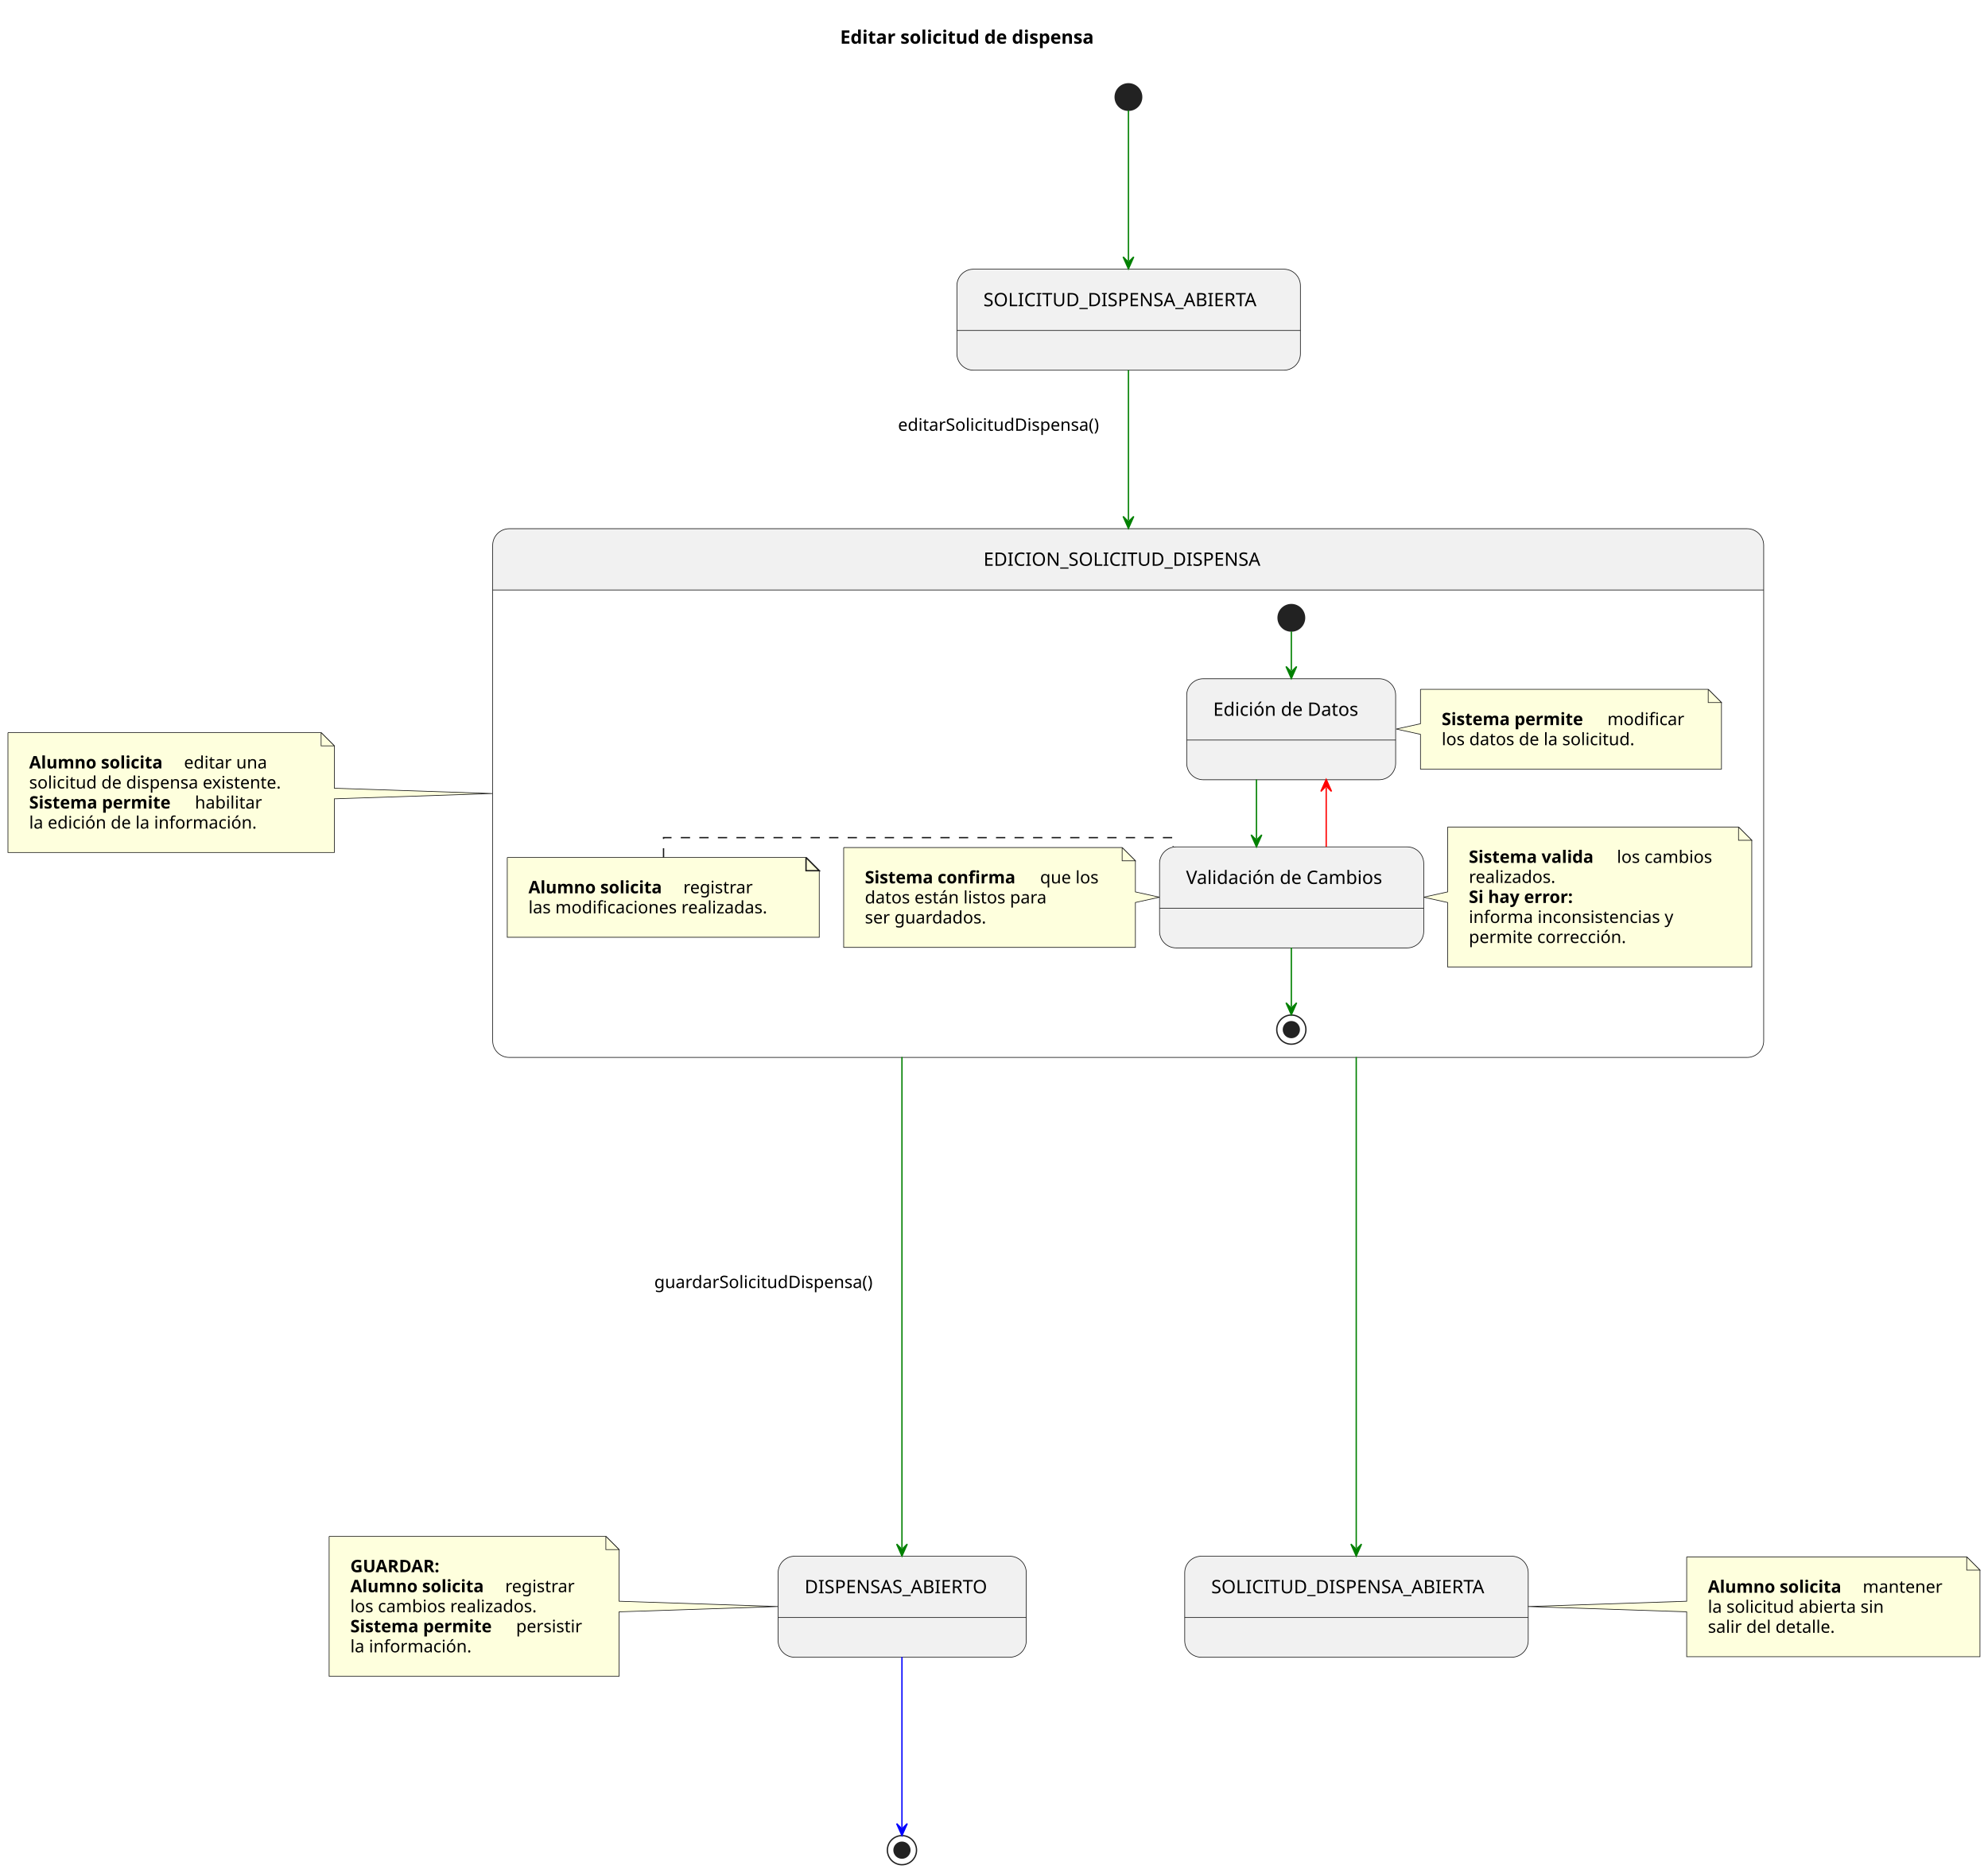
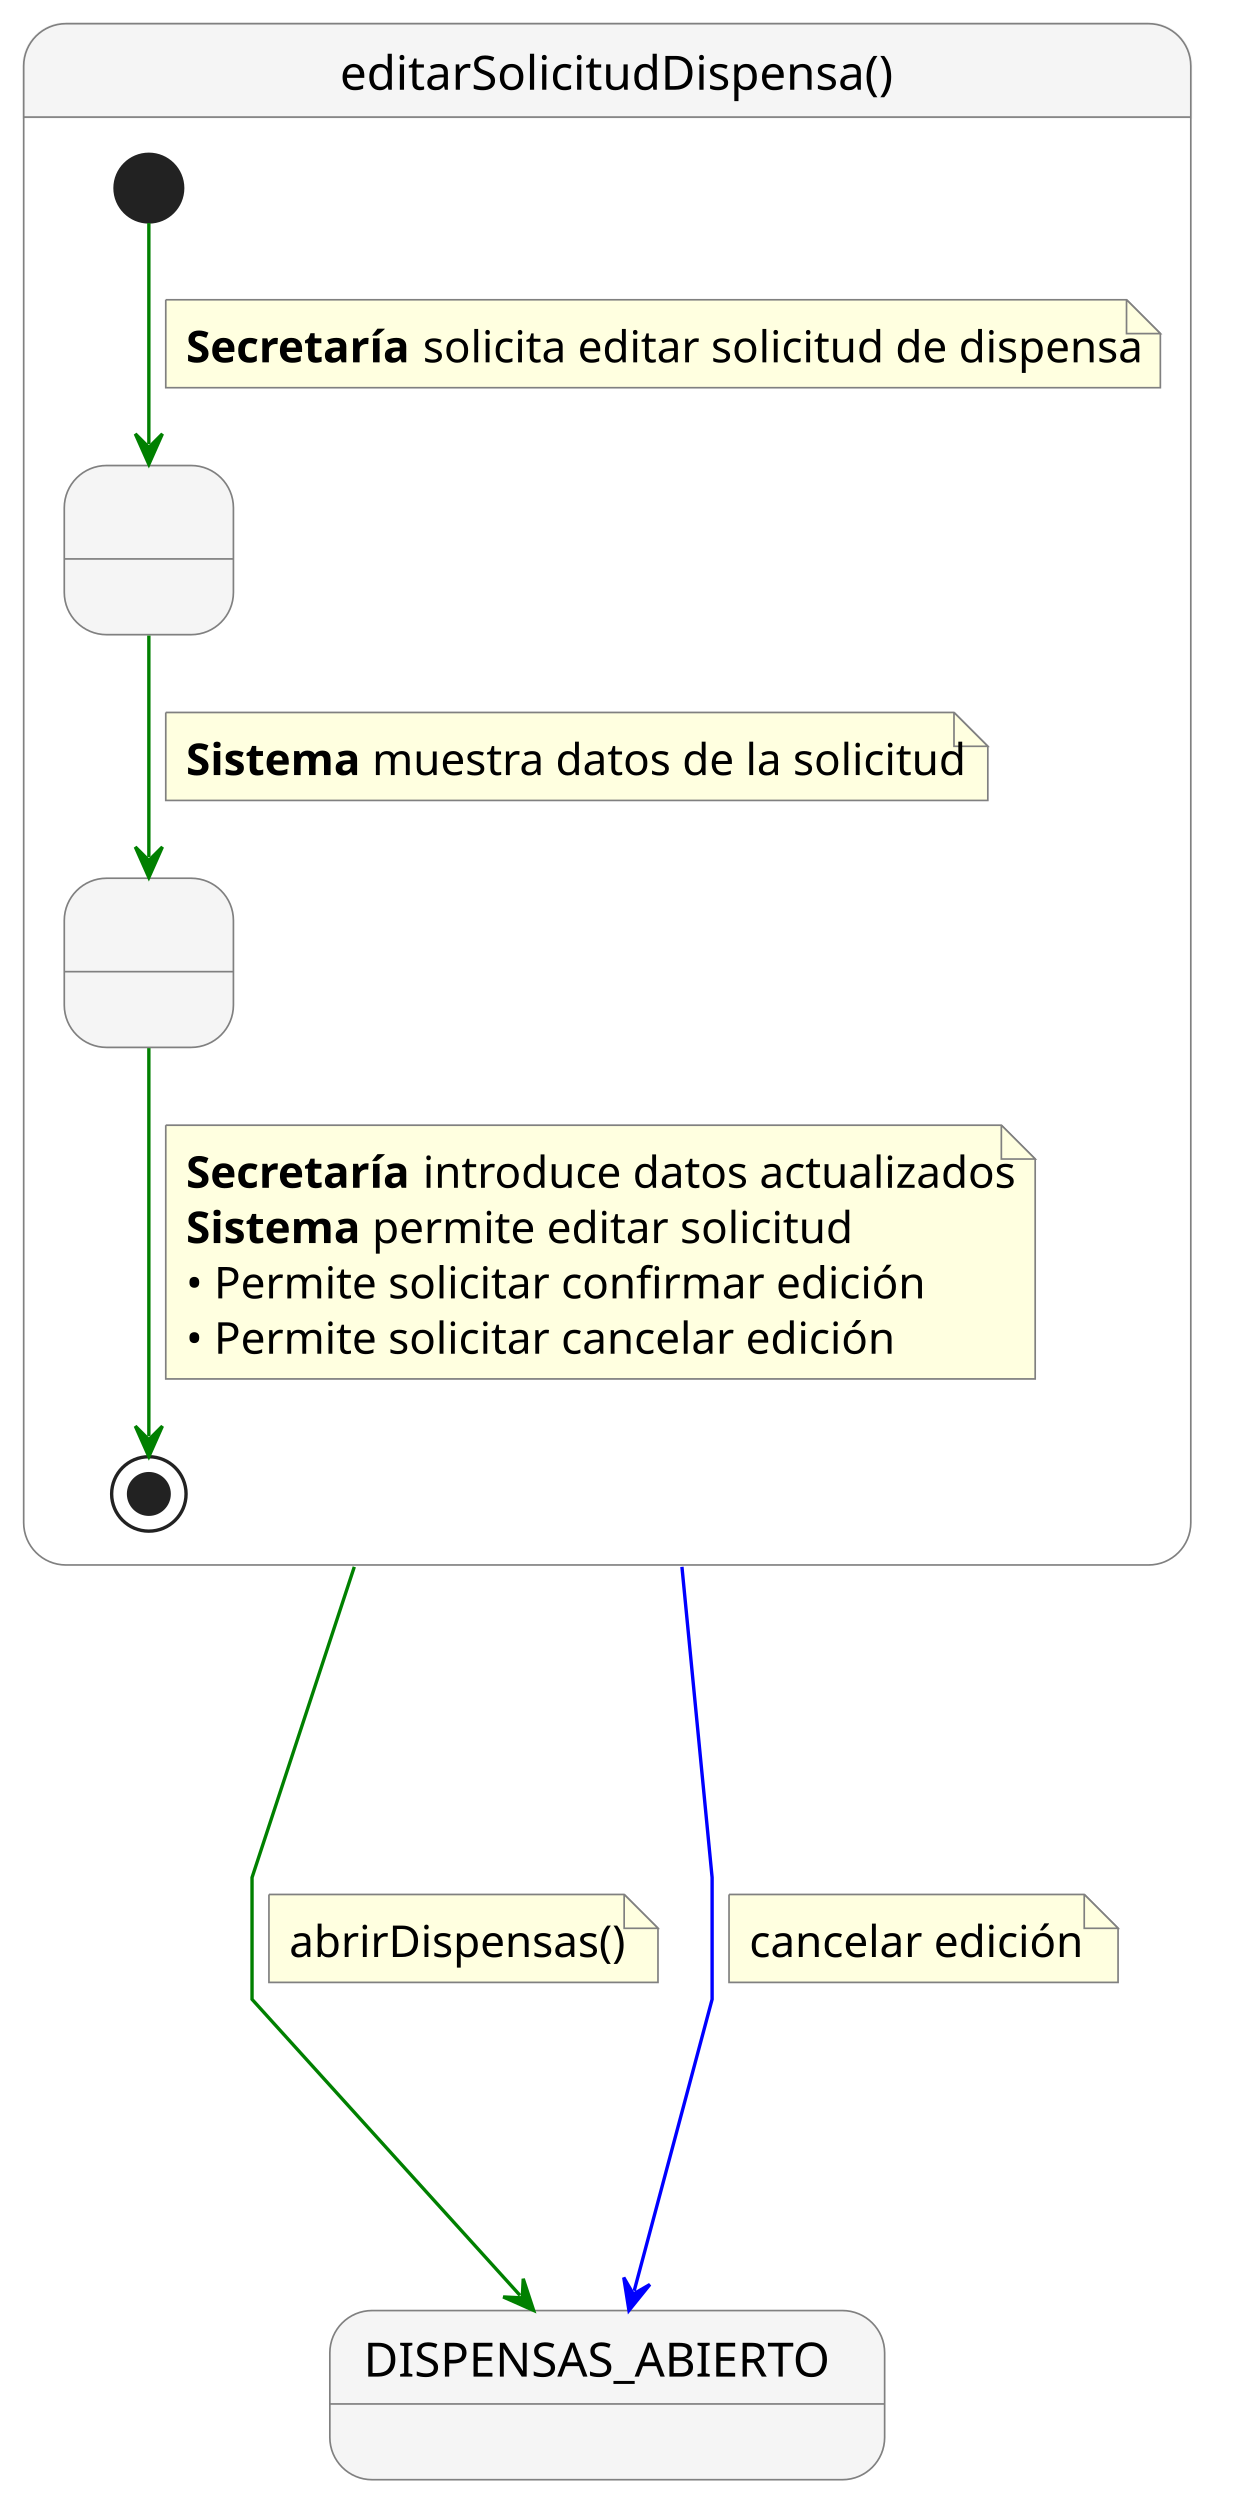
- <svg xmlns="http://www.w3.org/2000/svg" contentStyleType="text/css" data-diagram-type="STATE" height="1414px" preserveAspectRatio="none" style="width:1501px;height:1414px;background:#FFFFFF;" version="1.1" viewBox="0 0 1501 1414" width="1501px" zoomAndPan="magnify">
+ <svg xmlns="http://www.w3.org/2000/svg" contentStyleType="text/css" height="739px" preserveAspectRatio="none" style="width:365px;height:739px;background:#FFFFFF;" version="1.1" viewBox="0 0 365 739" width="365px" zoomAndPan="magnify">
  <defs />
  <g>
-     <g class="title" data-source-line="1">
-       <text fill="#000000" font-family="sans-serif" font-size="14" font-weight="bold" lengthAdjust="spacing" textLength="219.31" x="634.314" y="32.995">Editar solicitud de dispensa</text>
+     <path d="M19.5,7 L339.5,7 A12.5,12.5 0 0 1 352,19.5 L352,34.609 L7,34.609 L7,19.5 A12.5,12.5 0 0 1 19.5,7 " fill="#F5F5F5" style="stroke:#F5F5F5;stroke-width:1.0;" />
+     <rect fill="none" height="455.609" rx="12.5" ry="12.5" style="stroke:#808080;stroke-width:0.5;" width="345" x="7" y="7" />
+     <line style="stroke:#808080;stroke-width:0.5;" x1="7" x2="352" y1="34.609" y2="34.609" />
+     <text fill="#000000" font-family="sans-serif" font-size="14" lengthAdjust="spacing" textLength="158" x="100.5" y="26.533">editarSolicitudDispensa()</text>
+     <g id="editarSolicitudDispensa.Paso1">
+       <rect fill="#F5F5F5" height="50" rx="12.5" ry="12.5" style="stroke:#808080;stroke-width:0.5;" width="50" x="19" y="137.609" />
+       <line style="stroke:#808080;stroke-width:0.5;" x1="19" x2="69" y1="165.219" y2="165.219" />
+       <text fill="#000000" font-family="sans-serif" font-size="14" lengthAdjust="spacing" textLength="4" x="42" y="157.143"> </text>
    </g>
-     <g id="SOLICITUD_DISPENSA_ABIERTA_INICIAL">
-       <rect fill="#F1F1F1" height="76.297" rx="12.5" ry="12.5" style="stroke:#181818;stroke-width:0.5;" width="259.352" x="722.5" y="203.297" />
-       <line style="stroke:#181818;stroke-width:0.5;" x1="722.5" x2="981.852" y1="249.594" y2="249.594" />
-       <text fill="#000000" font-family="sans-serif" font-size="14" lengthAdjust="spacing" textLength="219.352" x="742.5" y="231.292">SOLICITUD_DISPENSA_ABIERTA</text>
+     <g id="editarSolicitudDispensa.Paso2">
+       <rect fill="#F5F5F5" height="50" rx="12.5" ry="12.5" style="stroke:#808080;stroke-width:0.5;" width="50" x="19" y="259.609" />
+       <line style="stroke:#808080;stroke-width:0.5;" x1="19" x2="69" y1="287.219" y2="287.219" />
+       <text fill="#000000" font-family="sans-serif" font-size="14" lengthAdjust="spacing" textLength="4" x="42" y="279.143"> </text>
    </g>
-     <path d="M384.5,399.297 L1319.14,399.297 A12.5,12.5 0 0 1 1331.64,411.797 L1331.64,445.594 L372,445.594 L372,411.797 A12.5,12.5 0 0 1 384.5,399.297" fill="#F1F1F1" />
-     <rect fill="none" height="399.297" rx="12.5" ry="12.5" style="stroke:#181818;stroke-width:0.5;" width="959.64" x="372" y="399.297" />
-     <line style="stroke:#181818;stroke-width:0.5;" x1="372" x2="1331.64" y1="445.594" y2="445.594" />
-     <text fill="#000000" font-family="sans-serif" font-size="14" lengthAdjust="spacing" textLength="218.49" x="742.575" y="427.292">EDICION_SOLICITUD_DISPENSA</text>
-     <g id="EDICION_SOLICITUD_COMP.PermitirModificacion">
-       <rect fill="#F1F1F1" height="76.297" rx="12.5" ry="12.5" style="stroke:#181818;stroke-width:0.5;" width="157.756" x="896" y="512.594" />
-       <line style="stroke:#181818;stroke-width:0.5;" x1="896" x2="1053.756" y1="558.891" y2="558.891" />
-       <text fill="#000000" font-family="sans-serif" font-size="14" lengthAdjust="spacing" textLength="117.756" x="916" y="540.589">Edición de Datos</text>
+     <ellipse cx="44" cy="55.609" fill="#222222" rx="10" ry="10" style="stroke:#222222;stroke-width:1.0;" />
+     <ellipse cx="44" cy="441.609" fill="none" rx="11" ry="11" style="stroke:#222222;stroke-width:1.0;" />
+     <ellipse cx="44" cy="441.609" fill="#222222" rx="6" ry="6" style="stroke:#222222;stroke-width:1.0;" />
+     <g id="link_*start*editarSolicitudDispensa_Paso1">
+       <path d="M44,65.929 C44,81.789 44,108.519 44,131.249 " fill="none" id="*start*editarSolicitudDispensa-to-Paso1" style="stroke:#008000;stroke-width:1.0;" />
+       <polygon fill="#008000" points="44,137.249,48,128.249,44,132.249,40,128.249,44,137.249" style="stroke:#008000;stroke-width:1.0;" />
+       <path d="M49,88.609 L49,114.609 L343,114.609 L343,98.609 L333,88.609 L49,88.609 " fill="#FFFFE0" style="stroke:#808080;stroke-width:0.5;" />
+       <path d="M333,88.609 L333,98.609 L343,98.609 L333,88.609 " fill="#FFFFE0" style="stroke:#808080;stroke-width:0.5;" />
+       <text fill="#000000" font-family="sans-serif" font-size="13" font-weight="bold" lengthAdjust="spacing" textLength="66" x="55" y="107.105">Secretaría</text>
+       <text fill="#000000" font-family="sans-serif" font-size="13" lengthAdjust="spacing" textLength="203" x="125" y="107.105">solicita editar solicitud de dispensa</text>
    </g>
-     <g id="EDICION_SOLICITUD_COMP.ValidarModificaciones">
-       <rect fill="#F1F1F1" height="76.297" rx="12.5" ry="12.5" style="stroke:#181818;stroke-width:0.5;" width="199.455" x="875.5" y="639.594" />
-       <line style="stroke:#181818;stroke-width:0.5;" x1="875.5" x2="1074.955" y1="685.891" y2="685.891" />
-       <text fill="#000000" font-family="sans-serif" font-size="14" lengthAdjust="spacing" textLength="159.455" x="895.5" y="667.589">Validación de Cambios</text>
+     <g id="link_Paso1_Paso2">
+       <path d="M44,187.889 C44,208.709 44,232.549 44,253.359 " fill="none" id="Paso1-to-Paso2" style="stroke:#008000;stroke-width:1.0;" />
+       <polygon fill="#008000" points="44,259.359,48,250.359,44,254.359,40,250.359,44,259.359" style="stroke:#008000;stroke-width:1.0;" />
+       <path d="M49,210.609 L49,236.609 L292,236.609 L292,220.609 L282,210.609 L49,210.609 " fill="#FFFFE0" style="stroke:#808080;stroke-width:0.5;" />
+       <path d="M282,210.609 L282,220.609 L292,220.609 L282,210.609 " fill="#FFFFE0" style="stroke:#808080;stroke-width:0.5;" />
+       <text fill="#000000" font-family="sans-serif" font-size="13" font-weight="bold" lengthAdjust="spacing" textLength="51" x="55" y="229.105">Sistema</text>
+       <text fill="#000000" font-family="sans-serif" font-size="13" lengthAdjust="spacing" textLength="167" x="110" y="229.105">muestra datos de la solicitud</text>
    </g>
-     <ellipse cx="975" cy="466.594" fill="#222222" rx="10" ry="10" style="stroke:#222222;stroke-width:1;" />
-     <ellipse cx="975" cy="777.594" fill="none" rx="11" ry="11" style="stroke:#222222;stroke-width:1;" />
-     <ellipse cx="975" cy="777.594" fill="#222222" rx="6" ry="6" style="stroke:#222222;stroke-width:1;" />
-     <g class="entity" data-entity="GMN5" data-source-line="36" data-uid="ent0006" id="entity_GMN5">
-       <path d="M1072.5,520.594 L1072.5,546.594 L1054.17,550.594 L1072.5,554.594 L1072.5,580.859 A0,0 0 0 0 1072.5,580.859 L1299.759,580.859 A0,0 0 0 0 1299.759,580.859 L1299.759,530.594 L1289.759,520.594 L1072.5,520.594 A0,0 0 0 0 1072.5,520.594" fill="#FEFFDD" style="stroke:#181818;stroke-width:0.5;" />
-       <path d="M1289.759,520.594 L1289.759,530.594 L1299.759,530.594 L1289.759,520.594" fill="#FEFFDD" style="stroke:#181818;stroke-width:0.5;" />
-       <text fill="#000000" font-family="sans-serif" font-size="13" font-weight="bold" lengthAdjust="spacing" textLength="120.999" x="1088.5" y="547.661">Sistema permite</text>
-       <text fill="#000000" font-family="sans-serif" font-size="13" lengthAdjust="spacing" textLength="61.128" x="1213.631" y="547.661">modificar</text>
-       <text fill="#000000" font-family="sans-serif" font-size="13" lengthAdjust="spacing" textLength="157.168" x="1088.5" y="562.793">los datos de la solicitud.</text>
+     <g id="link_Paso2_*end*editarSolicitudDispensa">
+       <path d="M44,309.829 C44,344.399 44,400.379 44,424.559 " fill="none" id="Paso2-to-*end*editarSolicitudDispensa" style="stroke:#008000;stroke-width:1.0;" />
+       <polygon fill="#008000" points="44,430.559,48,421.559,44,425.559,40,421.559,44,430.559" style="stroke:#008000;stroke-width:1.0;" />
+       <path d="M49,332.609 L49,407.609 L306,407.609 L306,342.609 L296,332.609 L49,332.609 " fill="#FFFFE0" style="stroke:#808080;stroke-width:0.5;" />
+       <path d="M296,332.609 L296,342.609 L306,342.609 L296,332.609 " fill="#FFFFE0" style="stroke:#808080;stroke-width:0.5;" />
+       <text fill="#000000" font-family="sans-serif" font-size="13" font-weight="bold" lengthAdjust="spacing" textLength="66" x="55" y="351.104">Secretaría</text>
+       <text fill="#000000" font-family="sans-serif" font-size="13" lengthAdjust="spacing" textLength="166" x="125" y="351.104">introduce datos actualizados</text>
+       <text fill="#000000" font-family="sans-serif" font-size="13" font-weight="bold" lengthAdjust="spacing" textLength="51" x="55" y="367.456">Sistema</text>
+       <text fill="#000000" font-family="sans-serif" font-size="13" lengthAdjust="spacing" textLength="131" x="110" y="367.456">permite editar solicitud</text>
+       <text fill="#000000" font-family="sans-serif" font-size="13" lengthAdjust="spacing" textLength="205" x="55" y="383.808">• Permite solicitar confirmar edición</text>
+       <text fill="#000000" font-family="sans-serif" font-size="13" lengthAdjust="spacing" textLength="201" x="55" y="400.159">• Permite solicitar cancelar edición</text>
    </g>
-     <g class="entity" data-entity="GMN8" data-source-line="43" data-uid="ent0009" id="entity_GMN8">
-       <path d="M383,647.594 L383,707.859 L618.568,707.859 L618.568,657.594 L608.568,647.594 L383,647.594" fill="#FEFFDD" style="stroke:#181818;stroke-width:0.5;" />
-       <path d="M608.568,647.594 L608.568,657.594 L618.568,657.594 L608.568,647.594" fill="#FEFFDD" style="stroke:#181818;stroke-width:1;" />
-       <text fill="#000000" font-family="sans-serif" font-size="13" font-weight="bold" lengthAdjust="spacing" textLength="112.76" x="399" y="674.661">Alumno solicita</text>
-       <text fill="#000000" font-family="sans-serif" font-size="13" lengthAdjust="spacing" textLength="55.732" x="515.892" y="674.661">registrar</text>
-       <text fill="#000000" font-family="sans-serif" font-size="13" lengthAdjust="spacing" textLength="194.568" x="399" y="689.793">las modificaciones realizadas.</text>
+     <g id="DISPENSAS_ABIERTO">
+       <rect fill="#F5F5F5" height="50" rx="12.5" ry="12.5" style="stroke:#808080;stroke-width:0.5;" width="164" x="97.5" y="683" />
+       <line style="stroke:#808080;stroke-width:0.5;" x1="97.5" x2="261.5" y1="710.609" y2="710.609" />
+       <text fill="#000000" font-family="sans-serif" font-size="14" lengthAdjust="spacing" textLength="144" x="107.5" y="702.533">DISPENSAS_ABIERTO</text>
    </g>
-     <g class="entity" data-entity="GMN11" data-source-line="51" data-uid="ent0012" id="entity_GMN11">
-       <path d="M1093,624.594 L1093,673.594 L1074.83,677.594 L1093,681.594 L1093,730.258 A0,0 0 0 0 1093,730.258 L1322.64,730.258 A0,0 0 0 0 1322.64,730.258 L1322.64,634.594 L1312.64,624.594 L1093,624.594 A0,0 0 0 0 1093,624.594" fill="#FEFFDD" style="stroke:#181818;stroke-width:0.5;" />
-       <path d="M1312.64,624.594 L1312.64,634.594 L1322.64,634.594 L1312.64,624.594" fill="#FEFFDD" style="stroke:#181818;stroke-width:0.5;" />
-       <text fill="#000000" font-family="sans-serif" font-size="13" font-weight="bold" lengthAdjust="spacing" textLength="107.669" x="1109" y="651.661">Sistema valida</text>
-       <text fill="#000000" font-family="sans-serif" font-size="13" lengthAdjust="spacing" textLength="76.838" x="1220.801" y="651.661">los cambios</text>
-       <text fill="#000000" font-family="sans-serif" font-size="13" lengthAdjust="spacing" textLength="70.434" x="1109" y="666.793">realizados.</text>
-       <text fill="#000000" font-family="sans-serif" font-size="13" font-weight="bold" lengthAdjust="spacing" textLength="91.552" x="1109" y="681.926">Si hay error:</text>
-       <text fill="#000000" font-family="sans-serif" font-size="13" lengthAdjust="spacing" textLength="165.496" x="1109" y="697.059">informa inconsistencias y</text>
-       <text fill="#000000" font-family="sans-serif" font-size="13" lengthAdjust="spacing" textLength="127.118" x="1109" y="712.192">permite corrección.</text>
+     <g id="link_editarSolicitudDispensa_DISPENSAS_ABIERTO">
+       <path d="M104.73,463.16 C87.69,514.91 74.5,555 74.5,555 C74.5,555 74.5,591 74.5,591 C74.5,591 122.963,644.542 153.713,678.512 " fill="none" id="editarSolicitudDispensa-to-DISPENSAS_ABIERTO" style="stroke:#008000;stroke-width:1.0;" />
+       <polygon fill="#008000" points="157.74,682.96,154.666,673.603,154.385,679.253,148.735,678.972,157.74,682.96" style="stroke:#008000;stroke-width:1.0;" />
+       <path d="M79.5,560 L79.5,586 L194.5,586 L194.5,570 L184.5,560 L79.5,560 " fill="#FFFFE0" style="stroke:#808080;stroke-width:0.5;" />
+       <path d="M184.5,560 L184.5,570 L194.5,570 L184.5,560 " fill="#FFFFE0" style="stroke:#808080;stroke-width:0.5;" />
+       <text fill="#000000" font-family="sans-serif" font-size="13" lengthAdjust="spacing" textLength="94" x="85.5" y="578.495">abrirDispensas()</text>
    </g>
-     <g class="entity" data-entity="GMN14" data-source-line="62" data-uid="ent0015" id="entity_GMN14">
-       <path d="M637,640.094 L637,715.492 A0,0 0 0 0 637,715.492 L857.258,715.492 A0,0 0 0 0 857.258,715.492 L857.258,681.594 L875.37,677.594 L857.258,673.594 L857.258,650.094 L847.258,640.094 L637,640.094 A0,0 0 0 0 637,640.094" fill="#FEFFDD" style="stroke:#181818;stroke-width:0.5;" />
-       <path d="M847.258,640.094 L847.258,650.094 L857.258,650.094 L847.258,640.094" fill="#FEFFDD" style="stroke:#181818;stroke-width:0.5;" />
-       <text fill="#000000" font-family="sans-serif" font-size="13" font-weight="bold" lengthAdjust="spacing" textLength="128.166" x="653" y="667.161">Sistema confirma</text>
-       <text fill="#000000" font-family="sans-serif" font-size="13" lengthAdjust="spacing" textLength="46.96" x="785.298" y="667.161">que los</text>
-       <text fill="#000000" font-family="sans-serif" font-size="13" lengthAdjust="spacing" textLength="147.862" x="653" y="682.293">datos están listos para</text>
-       <text fill="#000000" font-family="sans-serif" font-size="13" lengthAdjust="spacing" textLength="97.379" x="653" y="697.426">ser guardados.</text>
-     </g>
-     <g class="link" data-entity-1=".start.EDICION_SOLICITUD_COMP" data-entity-2="PermitirModificacion" data-source-line="33" data-uid="lnk6" id="link_.start.EDICION_SOLICITUD_COMP_PermitirModificacion">
-       <path d="M975,476.894 C975,485.834 975,493.344 975,506.374" fill="none" id="*start*EDICION_SOLICITUD_COMP-to-PermitirModificacion" style="stroke:#008000;stroke-width:1;" />
-       <polygon fill="#008000" points="975,512.374,979,503.374,975,507.374,971,503.374,975,512.374" style="stroke:#008000;stroke-width:1;" />
-     </g>
-     <g class="link" data-entity-1="PermitirModificacion" data-entity-2="ValidarModificaciones" data-source-line="40" data-uid="lnk7" id="link_PermitirModificacion_ValidarModificaciones">
-       <path d="M948.67,588.694 C948.67,604.774 948.67,617.444 948.67,633.514" fill="none" id="PermitirModificacion-to-ValidarModificaciones" style="stroke:#008000;stroke-width:1;" />
-       <polygon fill="#008000" points="948.67,639.514,952.67,630.514,948.67,634.514,944.67,630.514,948.67,639.514" style="stroke:#008000;stroke-width:1;" />
-     </g>
-     <g class="link" data-entity-1="ValidarModificaciones" data-entity-2="PermitirModificacion" data-source-line="48" data-uid="lnk8" id="link_ValidarModificaciones_PermitirModificacion">
-       <path d="M1001.33,639.494 C1001.33,623.414 1001.33,610.744 1001.33,594.674" fill="none" id="ValidarModificaciones-to-PermitirModificacion" style="stroke:#FF0000;stroke-width:1;" />
-       <polygon fill="#FF0000" points="1001.33,588.674,997.33,597.674,1001.33,593.674,1005.33,597.674,1001.33,588.674" style="stroke:#FF0000;stroke-width:1;" />
-     </g>
-     <g class="link" data-entity-1="ValidarModificaciones" data-entity-2=".end.EDICION_SOLICITUD_COMP" data-source-line="59" data-uid="lnk10" id="link_ValidarModificaciones_.end.EDICION_SOLICITUD_COMP">
-       <path d="M975,715.684 C975,733.794 975,748.104 975,760.364" fill="none" id="ValidarModificaciones-to-*end*EDICION_SOLICITUD_COMP" style="stroke:#008000;stroke-width:1;" />
-       <polygon fill="#008000" points="975,766.364,979,757.364,975,761.364,971,757.364,975,766.364" style="stroke:#008000;stroke-width:1;" />
-     </g>
-     <g class="link" data-entity-1="GMN8" data-entity-2="ValidarModificaciones" data-source-line="43" data-uid="lnk10" id="link_GMN8_ValidarModificaciones">
-       <path d="M501,647.574 C501,639.324 501,632.594 501,632.594 C501,632.594 885.75,632.594 885.75,632.594 C885.75,632.594 885.75,635.234 885.75,639.234" fill="none" id="GMN8-ValidarModificaciones" style="stroke:#181818;stroke-width:1;stroke-dasharray:7,7;" />
-     </g>
-     <g id="DISPENSAS_ABIERTO_FINAL">
-       <rect fill="#F1F1F1" height="76.297" rx="12.5" ry="12.5" style="stroke:#181818;stroke-width:0.5;" width="187.362" x="587.5" y="1175.297" />
-       <line style="stroke:#181818;stroke-width:0.5;" x1="587.5" x2="774.862" y1="1221.594" y2="1221.594" />
-       <text fill="#000000" font-family="sans-serif" font-size="14" lengthAdjust="spacing" textLength="147.362" x="607.5" y="1203.292">DISPENSAS_ABIERTO</text>
-     </g>
-     <g id="SOLICITUD_DISPENSA_ABIERTA_FINAL">
-       <rect fill="#F1F1F1" height="76.297" rx="12.5" ry="12.5" style="stroke:#181818;stroke-width:0.5;" width="259.352" x="894.5" y="1175.297" />
-       <line style="stroke:#181818;stroke-width:0.5;" x1="894.5" x2="1153.852" y1="1221.594" y2="1221.594" />
-       <text fill="#000000" font-family="sans-serif" font-size="14" lengthAdjust="spacing" textLength="219.352" x="914.5" y="1203.292">SOLICITUD_DISPENSA_ABIERTA</text>
-     </g>
-     <ellipse cx="852" cy="73.297" fill="#222222" rx="10" ry="10" style="stroke:#222222;stroke-width:1;" />
-     <ellipse cx="681" cy="1397.297" fill="none" rx="11" ry="11" style="stroke:#222222;stroke-width:1;" />
-     <ellipse cx="681" cy="1397.297" fill="#222222" rx="6" ry="6" style="stroke:#222222;stroke-width:1;" />
-     <g class="entity" data-entity="GMN2" data-source-line="21" data-uid="ent0003" id="entity_GMN2">
-       <path d="M6,553.297 L6,643.828 A0,0 0 0 0 6,643.828 L252.448,643.828 A0,0 0 0 0 252.448,643.828 L252.448,603.297 L371.74,599.297 L252.448,595.297 L252.448,563.297 L242.448,553.297 L6,553.297 A0,0 0 0 0 6,553.297" fill="#FEFFDD" style="stroke:#181818;stroke-width:0.5;" />
-       <path d="M242.448,553.297 L242.448,563.297 L252.448,563.297 L242.448,553.297" fill="#FEFFDD" style="stroke:#181818;stroke-width:0.5;" />
-       <text fill="#000000" font-family="sans-serif" font-size="13" font-weight="bold" lengthAdjust="spacing" textLength="112.76" x="22" y="580.364">Alumno solicita</text>
-       <text fill="#000000" font-family="sans-serif" font-size="13" lengthAdjust="spacing" textLength="66.847" x="138.892" y="580.364">editar una</text>
-       <text fill="#000000" font-family="sans-serif" font-size="13" lengthAdjust="spacing" textLength="205.448" x="22" y="595.497">solicitud de dispensa existente.</text>
-       <text fill="#000000" font-family="sans-serif" font-size="13" font-weight="bold" lengthAdjust="spacing" textLength="120.999" x="22" y="610.629">Sistema permite</text>
-       <text fill="#000000" font-family="sans-serif" font-size="13" lengthAdjust="spacing" textLength="53.701" x="147.131" y="610.629">habilitar</text>
-       <text fill="#000000" font-family="sans-serif" font-size="13" lengthAdjust="spacing" textLength="184.19" x="22" y="625.762">la edición de la información.</text>
-     </g>
-     <g class="entity" data-entity="GMN17" data-source-line="73" data-uid="ent0018" id="entity_GMN17">
-       <path d="M248.5,1160.297 L248.5,1265.961 A0,0 0 0 0 248.5,1265.961 L467.438,1265.961 A0,0 0 0 0 467.438,1265.961 L467.438,1217.297 L587.39,1213.297 L467.438,1209.297 L467.438,1170.297 L457.438,1160.297 L248.5,1160.297 A0,0 0 0 0 248.5,1160.297" fill="#FEFFDD" style="stroke:#181818;stroke-width:0.5;" />
-       <path d="M457.438,1160.297 L457.438,1170.297 L467.438,1170.297 L457.438,1160.297" fill="#FEFFDD" style="stroke:#181818;stroke-width:0.5;" />
-       <text fill="#000000" font-family="sans-serif" font-size="13" font-weight="bold" lengthAdjust="spacing" textLength="77.359" x="264.5" y="1187.364">GUARDAR:</text>
-       <text fill="#000000" font-family="sans-serif" font-size="13" font-weight="bold" lengthAdjust="spacing" textLength="112.76" x="264.5" y="1202.497">Alumno solicita</text>
-       <text fill="#000000" font-family="sans-serif" font-size="13" lengthAdjust="spacing" textLength="55.732" x="381.392" y="1202.497">registrar</text>
-       <text fill="#000000" font-family="sans-serif" font-size="13" lengthAdjust="spacing" textLength="151.404" x="264.5" y="1217.629">los cambios realizados.</text>
-       <text fill="#000000" font-family="sans-serif" font-size="13" font-weight="bold" lengthAdjust="spacing" textLength="120.999" x="264.5" y="1232.762">Sistema permite</text>
-       <text fill="#000000" font-family="sans-serif" font-size="13" lengthAdjust="spacing" textLength="52.806" x="389.631" y="1232.762">persistir</text>
-       <text fill="#000000" font-family="sans-serif" font-size="13" lengthAdjust="spacing" textLength="97.151" x="264.5" y="1247.895">la información.</text>
-     </g>
-     <g class="entity" data-entity="GMN20" data-source-line="84" data-uid="ent0021" id="entity_GMN20">
-       <path d="M1273.5,1175.797 L1273.5,1209.297 L1153.71,1213.297 L1273.5,1217.297 L1273.5,1251.195 A0,0 0 0 0 1273.5,1251.195 L1494.938,1251.195 A0,0 0 0 0 1494.938,1251.195 L1494.938,1185.797 L1484.938,1175.797 L1273.5,1175.797 A0,0 0 0 0 1273.5,1175.797" fill="#FEFFDD" style="stroke:#181818;stroke-width:0.5;" />
-       <path d="M1484.938,1175.797 L1484.938,1185.797 L1494.938,1185.797 L1484.938,1175.797" fill="#FEFFDD" style="stroke:#181818;stroke-width:0.5;" />
-       <text fill="#000000" font-family="sans-serif" font-size="13" font-weight="bold" lengthAdjust="spacing" textLength="112.76" x="1289.5" y="1202.864">Alumno solicita</text>
-       <text fill="#000000" font-family="sans-serif" font-size="13" lengthAdjust="spacing" textLength="63.546" x="1406.392" y="1202.864">mantener</text>
-       <text fill="#000000" font-family="sans-serif" font-size="13" lengthAdjust="spacing" textLength="143.133" x="1289.5" y="1217.997">la solicitud abierta sin</text>
-       <text fill="#000000" font-family="sans-serif" font-size="13" lengthAdjust="spacing" textLength="104.102" x="1289.5" y="1233.129">salir del detalle.</text>
-     </g>
-     <g class="link" data-entity-1=".start." data-entity-2="SOLICITUD_DISPENSA_ABIERTA_INICIAL" data-source-line="15" data-uid="lnk3" id="link_.start._SOLICITUD_DISPENSA_ABIERTA_INICIAL">
-       <path d="M852,83.307 C852,106.327 852,158.087 852,197.007" fill="none" id="*start*-to-SOLICITUD_DISPENSA_ABIERTA_INICIAL" style="stroke:#008000;stroke-width:1;" />
-       <polygon fill="#008000" points="852,203.007,856,194.007,852,198.007,848,194.007,852,203.007" style="stroke:#008000;stroke-width:1;" />
-     </g>
-     <g class="link" data-entity-1="SOLICITUD_DISPENSA_ABIERTA_INICIAL" data-entity-2="EDICION_SOLICITUD_COMP" data-source-line="18" data-uid="lnk4" id="link_SOLICITUD_DISPENSA_ABIERTA_INICIAL_EDICION_SOLICITUD_COMP">
-       <path d="M852,279.557 C852,309.367 852,347.257 852,393.017" fill="none" id="SOLICITUD_DISPENSA_ABIERTA_INICIAL-to-EDICION_SOLICITUD_COMP" style="stroke:#008000;stroke-width:1;" />
-       <polygon fill="#008000" points="852,399.017,856,390.017,852,394.017,848,390.017,852,399.017" style="stroke:#008000;stroke-width:1;" />
-       <text fill="#000000" font-family="sans-serif" font-size="13" lengthAdjust="spacing" textLength="163.814" x="678" y="325.354">editarSolicitudDispensa()</text>
-     </g>
-     <g class="link" data-entity-1="EDICION_SOLICITUD_COMP" data-entity-2="DISPENSAS_ABIERTO_FINAL" data-source-line="70" data-uid="lnk11" id="link_EDICION_SOLICITUD_COMP_DISPENSAS_ABIERTO_FINAL">
-       <path d="M681,798.307 C681,933.757 681,1095.187 681,1169.137" fill="none" id="EDICION_SOLICITUD_COMP-to-DISPENSAS_ABIERTO_FINAL" style="stroke:#008000;stroke-width:1;" />
-       <polygon fill="#008000" points="681,1175.137,685,1166.137,681,1170.137,677,1166.137,681,1175.137" style="stroke:#008000;stroke-width:1;" />
-       <text fill="#000000" font-family="sans-serif" font-size="13" lengthAdjust="spacing" textLength="176.909" x="494" y="972.784">guardarSolicitudDispensa()</text>
-     </g>
-     <g class="link" data-entity-1="EDICION_SOLICITUD_COMP" data-entity-2="SOLICITUD_DISPENSA_ABIERTA_FINAL" data-source-line="81" data-uid="lnk12" id="link_EDICION_SOLICITUD_COMP_SOLICITUD_DISPENSA_ABIERTA_FINAL">
-       <path d="M1024,798.307 C1024,933.757 1024,1095.187 1024,1169.137" fill="none" id="EDICION_SOLICITUD_COMP-to-SOLICITUD_DISPENSA_ABIERTA_FINAL" style="stroke:#008000;stroke-width:1;" />
-       <polygon fill="#008000" points="1024,1175.137,1028,1166.137,1024,1170.137,1020,1166.137,1024,1175.137" style="stroke:#008000;stroke-width:1;" />
-     </g>
-     <g class="link" data-entity-1="DISPENSAS_ABIERTO_FINAL" data-entity-2=".end." data-source-line="90" data-uid="lnk14" id="link_DISPENSAS_ABIERTO_FINAL_.end.">
-       <path d="M681,1251.417 C681,1293.947 681,1354.187 681,1380.237" fill="none" id="DISPENSAS_ABIERTO_FINAL-to-*end*" style="stroke:#0000FF;stroke-width:1;" />
-       <polygon fill="#0000FF" points="681,1386.237,685,1377.237,681,1381.237,677,1377.237,681,1386.237" style="stroke:#0000FF;stroke-width:1;" />
+     <g id="link_editarSolicitudDispensa_DISPENSAS_ABIERTO">
+       <path d="M201.58,463.16 C206.6,514.91 210.5,555 210.5,555 C210.5,555 210.5,591 210.5,591 C210.5,591 196.549,643.193 187.469,677.163 " fill="none" id="editarSolicitudDispensa-to-DISPENSAS_ABIERTO-1" style="stroke:#0000FF;stroke-width:1.0;" />
+       <polygon fill="#0000FF" points="185.92,682.96,192.108,675.298,187.211,678.13,184.38,673.232,185.92,682.96" style="stroke:#0000FF;stroke-width:1.0;" />
+       <path d="M215.5,560 L215.5,586 L330.5,586 L330.5,570 L320.5,560 L215.5,560 " fill="#FFFFE0" style="stroke:#808080;stroke-width:0.5;" />
+       <path d="M320.5,560 L320.5,570 L330.5,570 L320.5,560 " fill="#FFFFE0" style="stroke:#808080;stroke-width:0.5;" />
+       <text fill="#000000" font-family="sans-serif" font-size="13" lengthAdjust="spacing" textLength="94" x="221.5" y="578.495">cancelar edición</text>
    </g>
  </g>
</svg>
